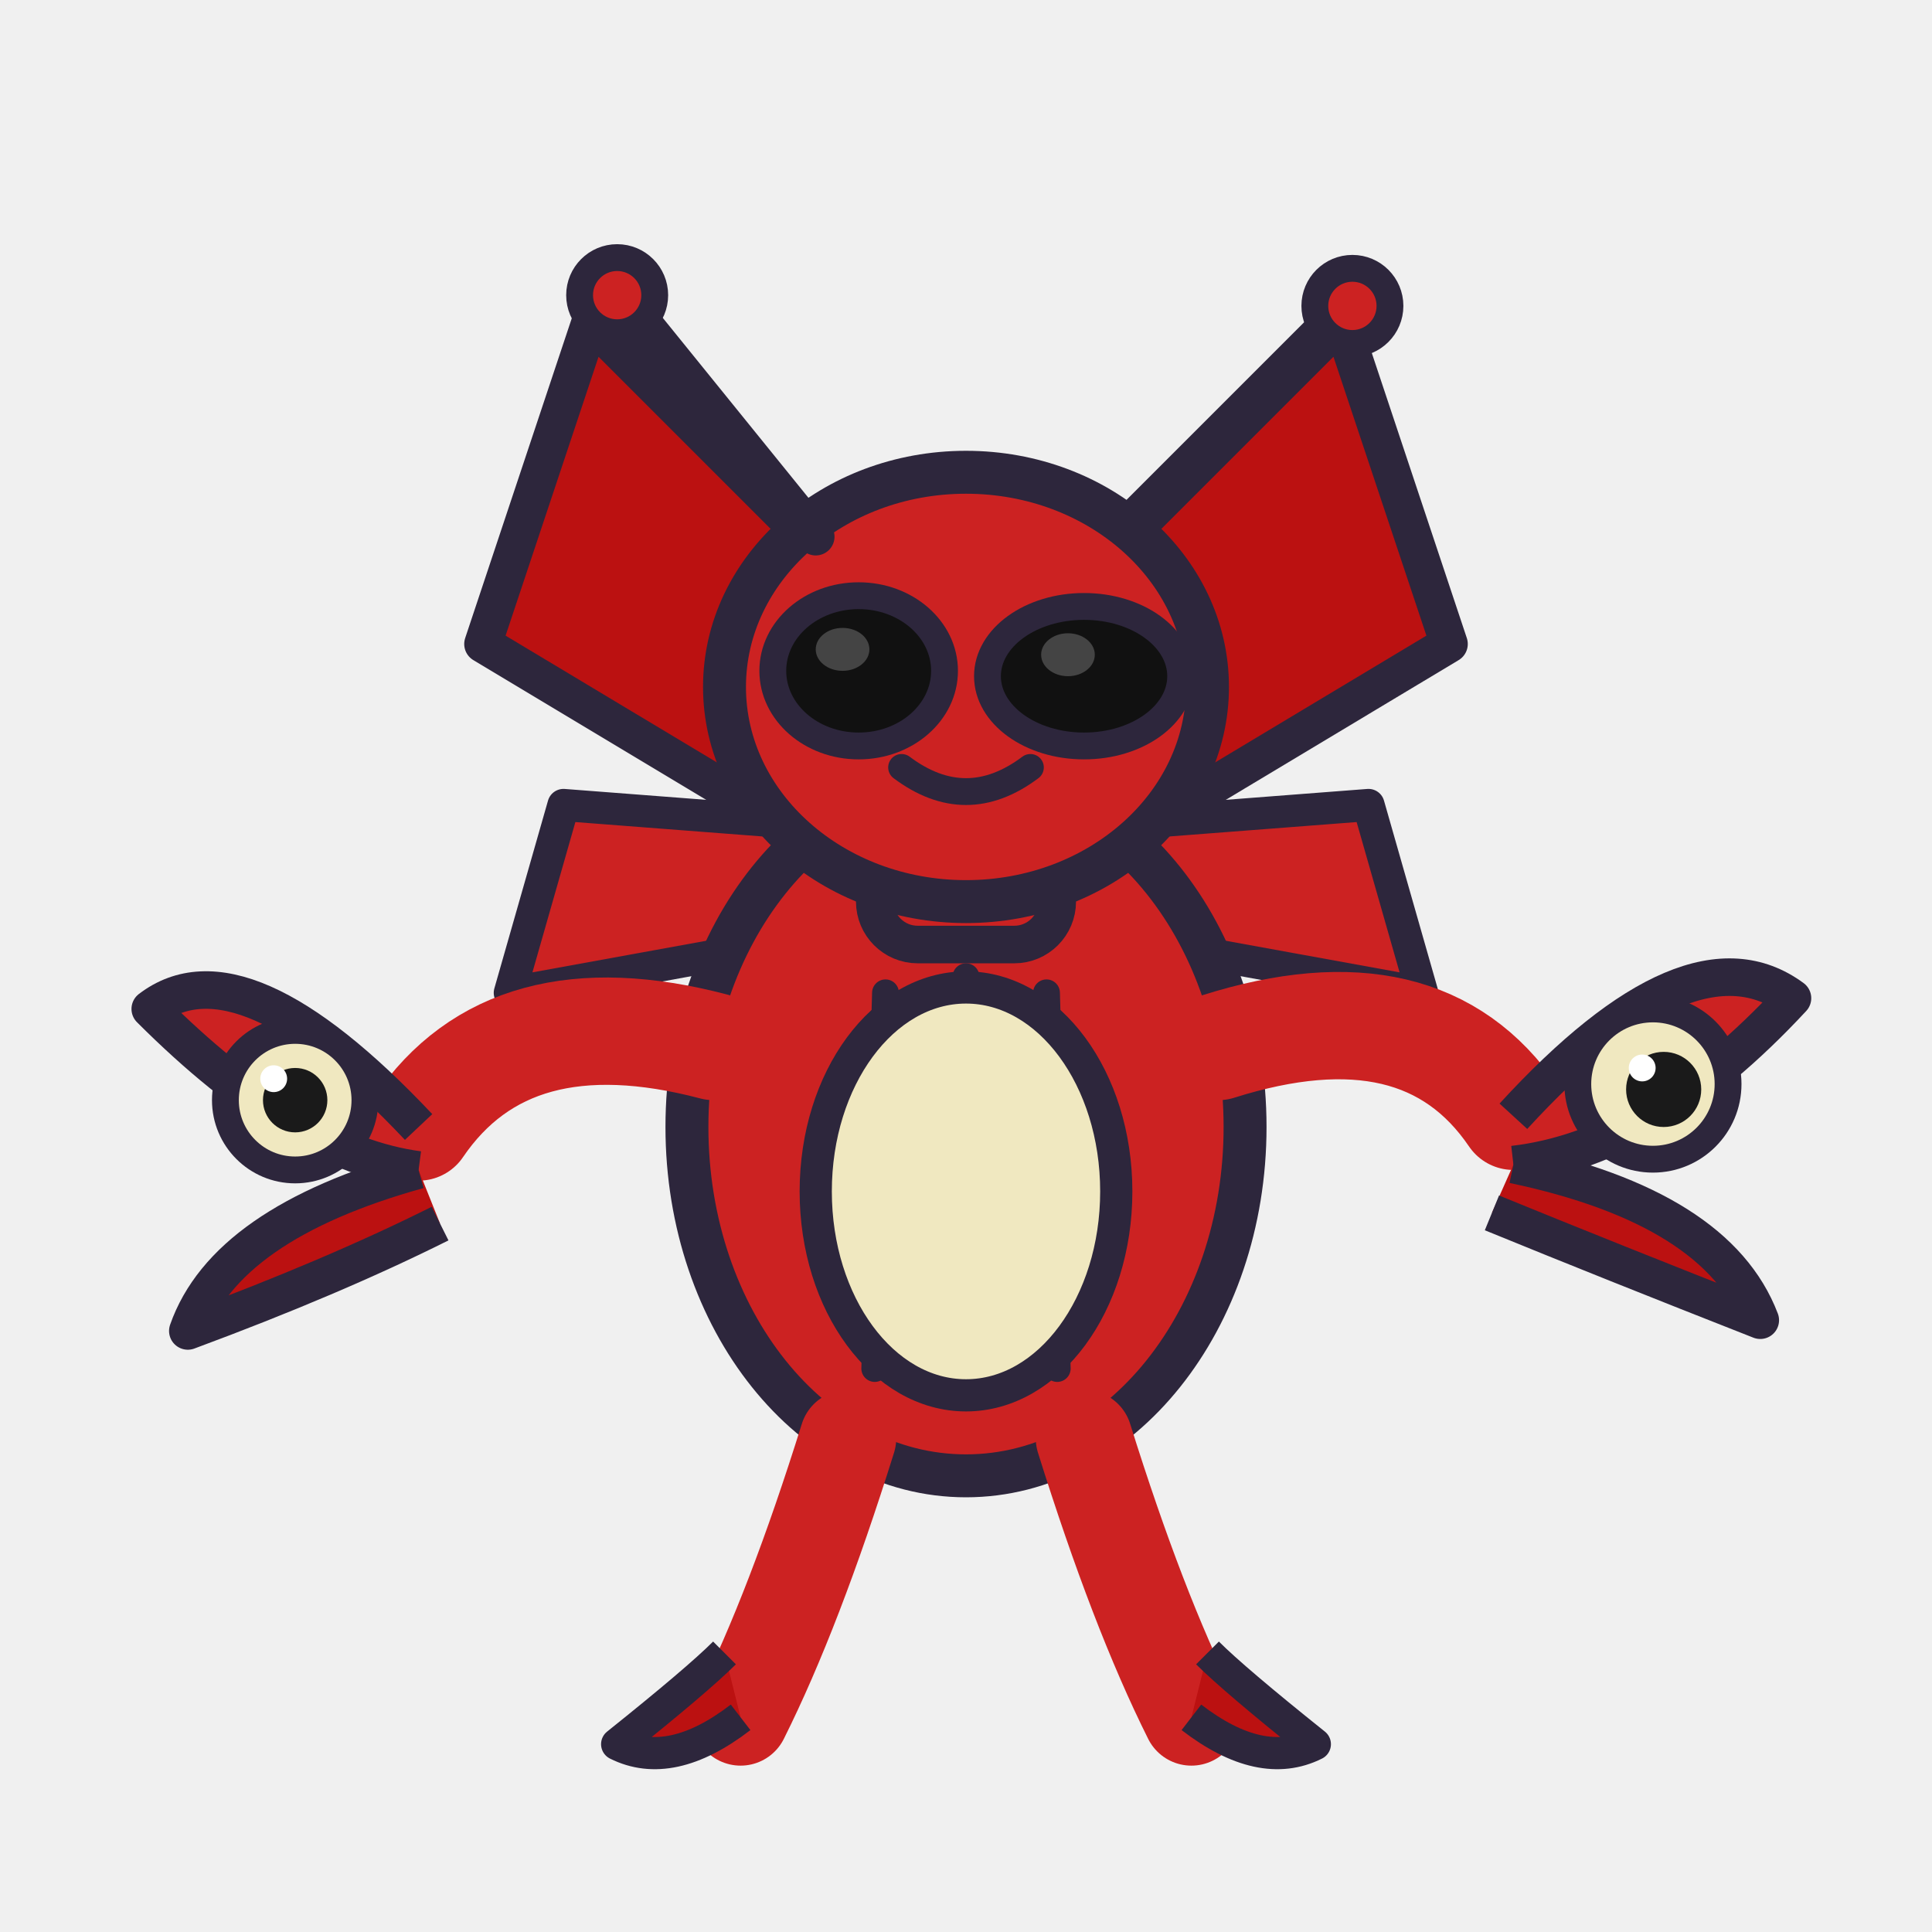
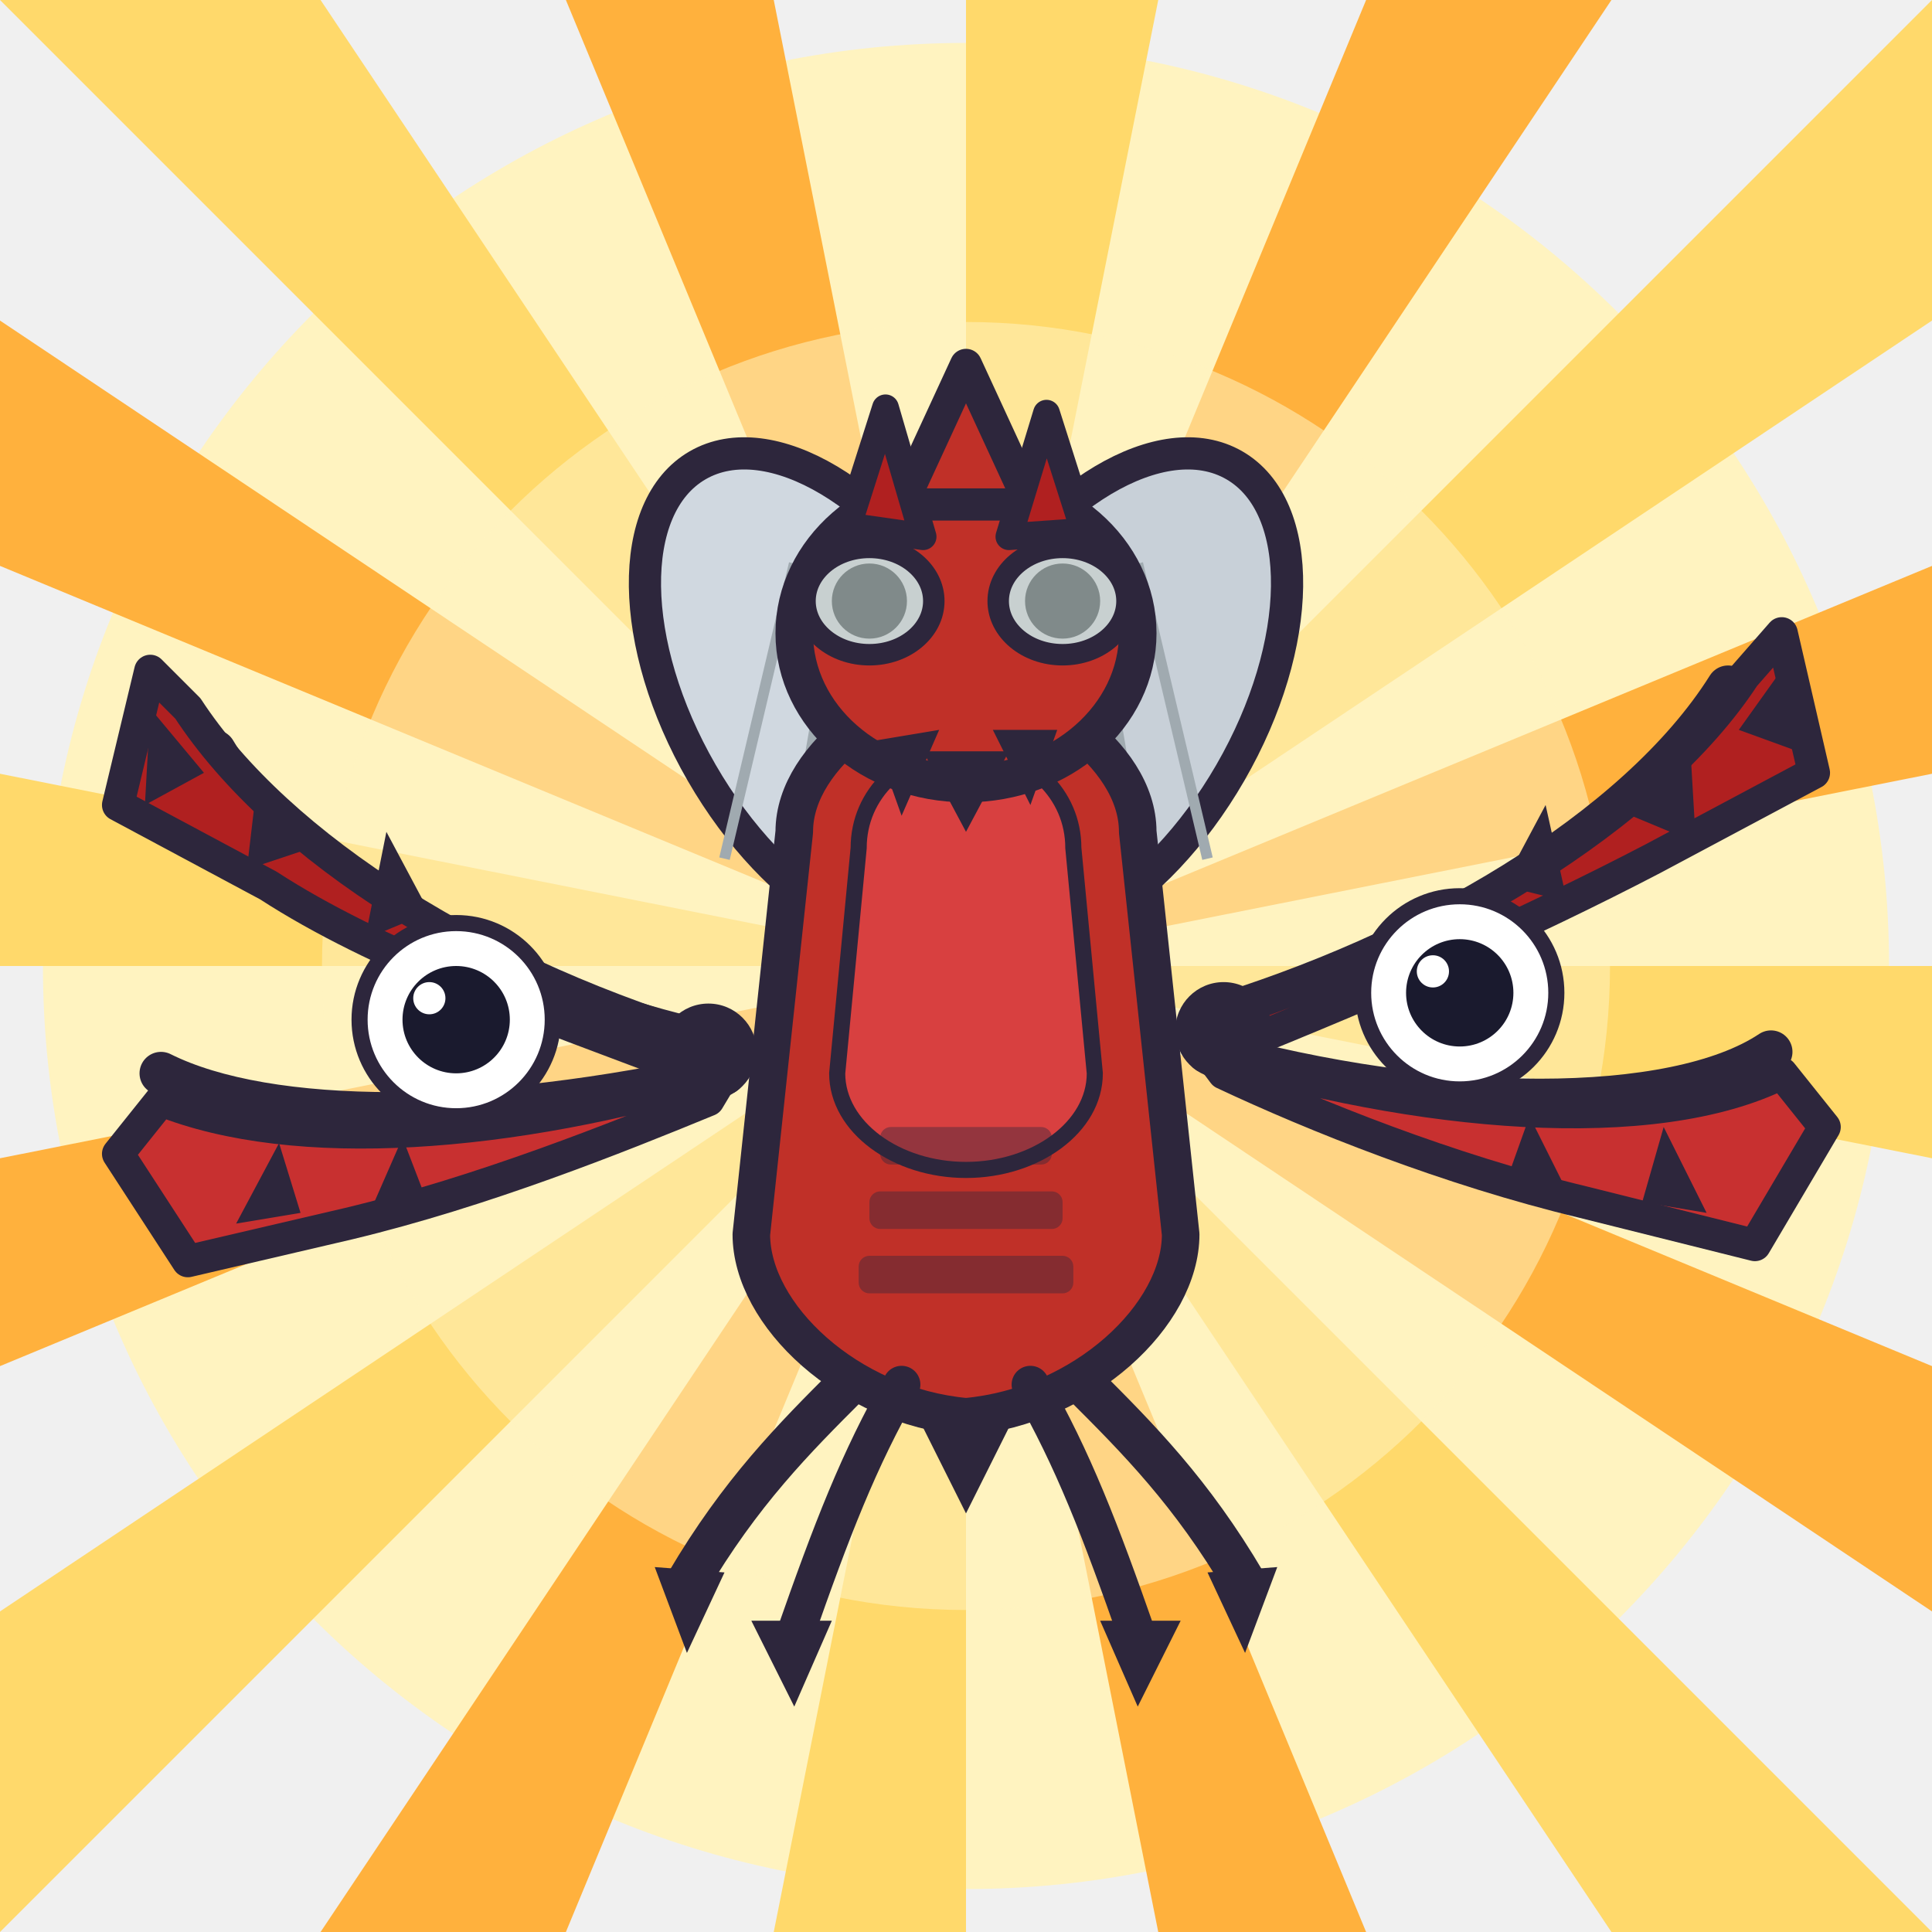
<svg xmlns="http://www.w3.org/2000/svg" viewBox="0 0 360 360">
-   <polygon points="180,130 110,60 90,120 140,150" fill="#BB1111" stroke="#2d263c" stroke-width="7" stroke-linejoin="round" />
-   <polygon points="180,130 250,60 270,120 220,150" fill="#BB1111" stroke="#2d263c" stroke-width="7" stroke-linejoin="round" />
-   <polygon points="170,155 105,150 95,185 150,175" fill="#CC2222" stroke="#2d263c" stroke-width="6" stroke-linejoin="round" />
-   <polygon points="190,155 255,150 265,185 210,175" fill="#CC2222" stroke="#2d263c" stroke-width="6" stroke-linejoin="round" />
-   <ellipse cx="180" cy="210" rx="52" ry="65" fill="#CC2222" stroke="#2d263c" stroke-width="8" stroke-linejoin="round" />
-   <line x1="165" y1="185" x2="163" y2="255" stroke="#2d263c" stroke-width="5" stroke-linecap="round" />
-   <line x1="180" y1="182" x2="180" y2="258" stroke="#2d263c" stroke-width="5" stroke-linecap="round" />
-   <line x1="195" y1="185" x2="197" y2="255" stroke="#2d263c" stroke-width="5" stroke-linecap="round" />
-   <ellipse cx="180" cy="222" rx="28" ry="38" fill="#F0E8C0" stroke="#2d263c" stroke-width="6" />
-   <rect x="163" y="148" width="34" height="28" rx="8" fill="#CC2222" stroke="#2d263c" stroke-width="7" />
-   <ellipse cx="180" cy="128" rx="45" ry="40" fill="#CC2222" stroke="#2d263c" stroke-width="8" stroke-linejoin="round" />
-   <line x1="152" y1="100" x2="118" y2="58" stroke="#2d263c" stroke-width="7" stroke-linecap="round" />
-   <circle cx="115" cy="55" r="7" fill="#CC2222" stroke="#2d263c" stroke-width="5" />
-   <line x1="210" y1="98" x2="248" y2="60" stroke="#2d263c" stroke-width="7" stroke-linecap="round" />
-   <circle cx="252" cy="57" r="7" fill="#CC2222" stroke="#2d263c" stroke-width="5" />
-   <ellipse cx="160" cy="125" rx="16" ry="14" fill="#111111" stroke="#2d263c" stroke-width="5" />
-   <ellipse cx="157" cy="121" rx="5" ry="4" fill="#444444" />
-   <ellipse cx="202" cy="126" rx="18" ry="13" fill="#111111" stroke="#2d263c" stroke-width="5" />
-   <ellipse cx="199" cy="122" rx="5" ry="4" fill="#444444" />
-   <path d="M168,143 Q180,152 192,143" fill="none" stroke="#2d263c" stroke-width="5" stroke-linecap="round" />
-   <path d="M133,195 Q95,185 78,210" fill="none" stroke="#CC2222" stroke-width="20" stroke-linecap="round" />
-   <path d="M78,210 Q45,175 28,188 Q55,215 78,218" fill="#CC2222" stroke="#2d263c" stroke-width="7" stroke-linejoin="round" />
-   <path d="M78,218 Q42,228 35,248 Q62,238 82,228" fill="#BB1111" stroke="#2d263c" stroke-width="7" stroke-linejoin="round" />
-   <circle cx="55" cy="205" r="13" fill="#F0E8C0" stroke="#2d263c" stroke-width="5" />
-   <circle cx="55" cy="205" r="6" fill="#1a1a1a" />
-   <circle cx="51" cy="201" r="2.5" fill="white" />
-   <path d="M227,195 Q265,183 282,208" fill="none" stroke="#CC2222" stroke-width="20" stroke-linecap="round" />
-   <path d="M282,208 Q315,172 334,186 Q308,214 282,217" fill="#CC2222" stroke="#2d263c" stroke-width="7" stroke-linejoin="round" />
-   <path d="M282,217 Q320,225 328,246 Q300,235 278,226" fill="#BB1111" stroke="#2d263c" stroke-width="7" stroke-linejoin="round" />
-   <circle cx="308" cy="202" r="14" fill="#F0E8C0" stroke="#2d263c" stroke-width="5" />
-   <circle cx="310" cy="203" r="7" fill="#1a1a1a" />
-   <circle cx="306" cy="199" r="2.5" fill="white" />
-   <path d="M158,268 Q148,300 138,320" stroke="#CC2222" stroke-width="18" fill="none" stroke-linecap="round" />
-   <path d="M138,320 Q125,330 115,325 Q130,313 135,308" fill="#BB1111" stroke="#2d263c" stroke-width="6" stroke-linejoin="round" />
-   <path d="M202,268 Q212,300 222,320" stroke="#CC2222" stroke-width="18" fill="none" stroke-linecap="round" />
-   <path d="M222,320 Q235,330 245,325 Q230,313 225,308" fill="#BB1111" stroke="#2d263c" stroke-width="6" stroke-linejoin="round" />
+   <g id="mega-burst">
+     <circle cx="180" cy="180" r="172" fill="#fff3c0" />
+     <polygon points="180,180 450.0,180.0 444.8,232.7" fill="#ffd96b" />
+     <polygon points="180,180 429.4,283.3 404.5,330.0" fill="#ffb13d" />
+     <polygon points="180,180 370.9,370.9 330.0,404.5" fill="#ffd96b" />
+     <polygon points="180,180 283.3,429.4 232.7,444.8" fill="#ffb13d" />
+     <polygon points="180,180 180.0,450.0 127.3,444.8" fill="#ffd96b" />
+     <polygon points="180,180 76.7,429.4 30.0,404.5" fill="#ffb13d" />
+     <polygon points="180,180 -10.9,370.9 -44.5,330.0" fill="#ffd96b" />
+     <polygon points="180,180 -69.4,283.3 -84.8,232.7" fill="#ffb13d" />
+     <polygon points="180,180 -90.0,180.0 -84.8,127.3" fill="#ffd96b" />
+     <polygon points="180,180 -69.4,76.7 -44.5,30.0" fill="#ffb13d" />
+     <polygon points="180,180 -10.9,-10.9 30.0,-44.5" fill="#ffd96b" />
+     <polygon points="180,180 76.7,-69.4 127.3,-84.8" fill="#ffb13d" />
+     <polygon points="180,180 180.0,-90.0 232.7,-84.8" fill="#ffd96b" />
+     <polygon points="180,180 283.3,-69.4 330.0,-44.5" fill="#ffb13d" />
+     <polygon points="180,180 370.9,-10.9 404.5,30.0" fill="#ffd96b" />
+     <polygon points="180,180 429.4,76.7 444.8,127.3" fill="#ffb13d" />
+     <circle cx="180" cy="180" r="120" fill="#fff3c0" opacity="0.55" />
+   </g>
+   <ellipse cx="155" cy="130" rx="28" ry="50" fill="#d0d8e0" stroke="#2d263c" stroke-width="6" stroke-linejoin="round" transform="rotate(-30 155 130)" />
+   <ellipse cx="205" cy="130" rx="28" ry="50" fill="#c8d0d8" stroke="#2d263c" stroke-width="6" stroke-linejoin="round" transform="rotate(30 205 130)" />
+   <line x1="148" y1="105" x2="135" y2="160" stroke="#a0aab0" stroke-width="2" />
+   <line x1="158" y1="100" x2="148" y2="158" stroke="#a0aab0" stroke-width="2" />
+   <line x1="212" y1="105" x2="225" y2="160" stroke="#a0aab0" stroke-width="2" />
+   <line x1="202" y1="100" x2="212" y2="158" stroke="#a0aab0" stroke-width="2" />
+   <path d="M135,195 C90,185 55,165 40,140" fill="none" stroke="#2d263c" stroke-width="8" stroke-linecap="round" />
+   <path d="M135,200 C90,210 50,210 30,200" fill="none" stroke="#2d263c" stroke-width="8" stroke-linecap="round" />
+   <path d="M135,195 C90,182 52,158 35,132 L28,125 L22,150 L50,165 C70,178 98,188 130,200 Z" fill="#b02020" stroke="#2d263c" stroke-width="6" stroke-linejoin="round" />
+   <path d="M135,200 C95,212 55,215 30,205 L22,215 L35,235 L65,228 C90,222 115,212 132,205 Z" fill="#c83030" stroke="#2d263c" stroke-width="6" stroke-linejoin="round" />
+   <polygon points="80,170 72,155 68,175" fill="#2d263c" />
+   <polygon points="58,158 48,145 46,162" fill="#2d263c" />
+   <polygon points="38,144 28,132 27,150" fill="#2d263c" />
+   <polygon points="75,212 68,228 80,225" fill="#2d263c" />
+   <polygon points="52,213 44,228 56,226" fill="#2d263c" />
+   <circle cx="85" cy="190" r="18" fill="white" stroke="#2d263c" stroke-width="3" />
+   <circle cx="85" cy="190" r="10" fill="#1a1a2e" />
+   <circle cx="80" cy="186" r="3" fill="white" />
+   <path d="M225,190 C265,178 305,155 322,128" fill="none" stroke="#2d263c" stroke-width="8" stroke-linecap="round" />
+   <path d="M225,196 C268,208 312,208 330,196" fill="none" stroke="#2d263c" stroke-width="8" stroke-linecap="round" />
+   <path d="M225,190 C268,176 308,152 325,126 L332,118 L338,144 L308,160 C285,172 258,184 228,196 Z" fill="#b02020" stroke="#2d263c" stroke-width="6" stroke-linejoin="round" />
+   <path d="M225,196 C264,208 308,212 332,200 L340,210 L327,232 L295,224 C270,218 245,208 228,200 Z" fill="#c83030" stroke="#2d263c" stroke-width="6" stroke-linejoin="round" />
+   <polygon points="280,165 288,150 292,168" fill="#2d263c" />
+   <polygon points="304,152 315,140 316,157" fill="#2d263c" />
+   <polygon points="324,136 334,122 335,140" fill="#2d263c" />
+   <polygon points="285,208 293,224 280,222" fill="#2d263c" />
+   <polygon points="310,210 318,226 306,224" fill="#2d263c" />
+   <circle cx="272" cy="185" r="18" fill="white" stroke="#2d263c" stroke-width="3" />
+   <circle cx="272" cy="185" r="10" fill="#1a1a2e" />
+   <circle cx="267" cy="181" r="3" fill="white" />
+   <path d="M148,155 C148,140 168,128 180,126 C192,128 212,140 212,155 L220,230 C220,245 202,262 180,264 C158,262 140,245 140,230 Z" fill="#c03028" stroke="#2d263c" stroke-width="7" stroke-linejoin="round" />
+   <path d="M160,158 C160,148 168,140 180,139 C192,140 200,148 200,158 L204,200 C204,210 193,218 180,218 C167,218 156,210 156,200 Z" fill="#d84040" stroke="#2d263c" stroke-width="3" />
+   <rect x="164" y="210" width="32" height="7" rx="2" fill="#2d263c" opacity="0.4" />
+   <rect x="162" y="222" width="36" height="7" rx="2" fill="#2d263c" opacity="0.4" />
+   <rect x="160" y="234" width="40" height="7" rx="2" fill="#2d263c" opacity="0.4" />
+   <polygon points="170,262 180,282 190,262" fill="#2d263c" />
+   <ellipse cx="180" cy="118" rx="32" ry="28" fill="#c03028" stroke="#2d263c" stroke-width="7" stroke-linejoin="round" />
+   <polygon points="168,94 180,68 192,94" fill="#c03028" stroke="#2d263c" stroke-width="6" stroke-linejoin="round" />
+   <polygon points="158,98 165,76 172,100" fill="#b02020" stroke="#2d263c" stroke-width="5" stroke-linejoin="round" />
+   <polygon points="188,100 195,77 202,99" fill="#b02020" stroke="#2d263c" stroke-width="5" stroke-linejoin="round" />
+   <ellipse cx="162" cy="112" rx="12" ry="10" fill="#c8d0d0" stroke="#2d263c" stroke-width="4" />
+   <ellipse cx="162" cy="112" rx="7" ry="7" fill="#808a8a" />
+   <ellipse cx="198" cy="112" rx="12" ry="10" fill="#c8d0d0" stroke="#2d263c" stroke-width="4" />
+   <ellipse cx="198" cy="112" rx="7" ry="7" fill="#808a8a" />
+   <polygon points="172,140 180,155 188,140" fill="#2d263c" />
+   <polygon points="163,138 168,152 175,136" fill="#2d263c" />
+   <polygon points="185,136 192,150 197,136" fill="#2d263c" />
+   <path d="M158,258 C148,268 138,278 128,295" stroke="#2d263c" stroke-width="8" stroke-linecap="round" fill="none" />
+   <path d="M168,258 C160,272 155,285 148,305" stroke="#2d263c" stroke-width="7" stroke-linecap="round" fill="none" />
+   <polygon points="122,292 128,308 135,293" fill="#2d263c" />
+   <polygon points="140,302 148,318 155,302" fill="#2d263c" />
+   <path d="M202,258 C212,268 222,278 232,295" stroke="#2d263c" stroke-width="8" stroke-linecap="round" fill="none" />
+   <path d="M192,258 C200,272 205,285 212,305" stroke="#2d263c" stroke-width="7" stroke-linecap="round" fill="none" />
+   <polygon points="238,292 232,308 225,293" fill="#2d263c" />
+   <polygon points="220,302 212,318 205,302" fill="#2d263c" />
+   <circle cx="132" cy="196" r="9" fill="#2d263c" />
+   <circle cx="228" cy="192" r="9" fill="#2d263c" />
</svg>
